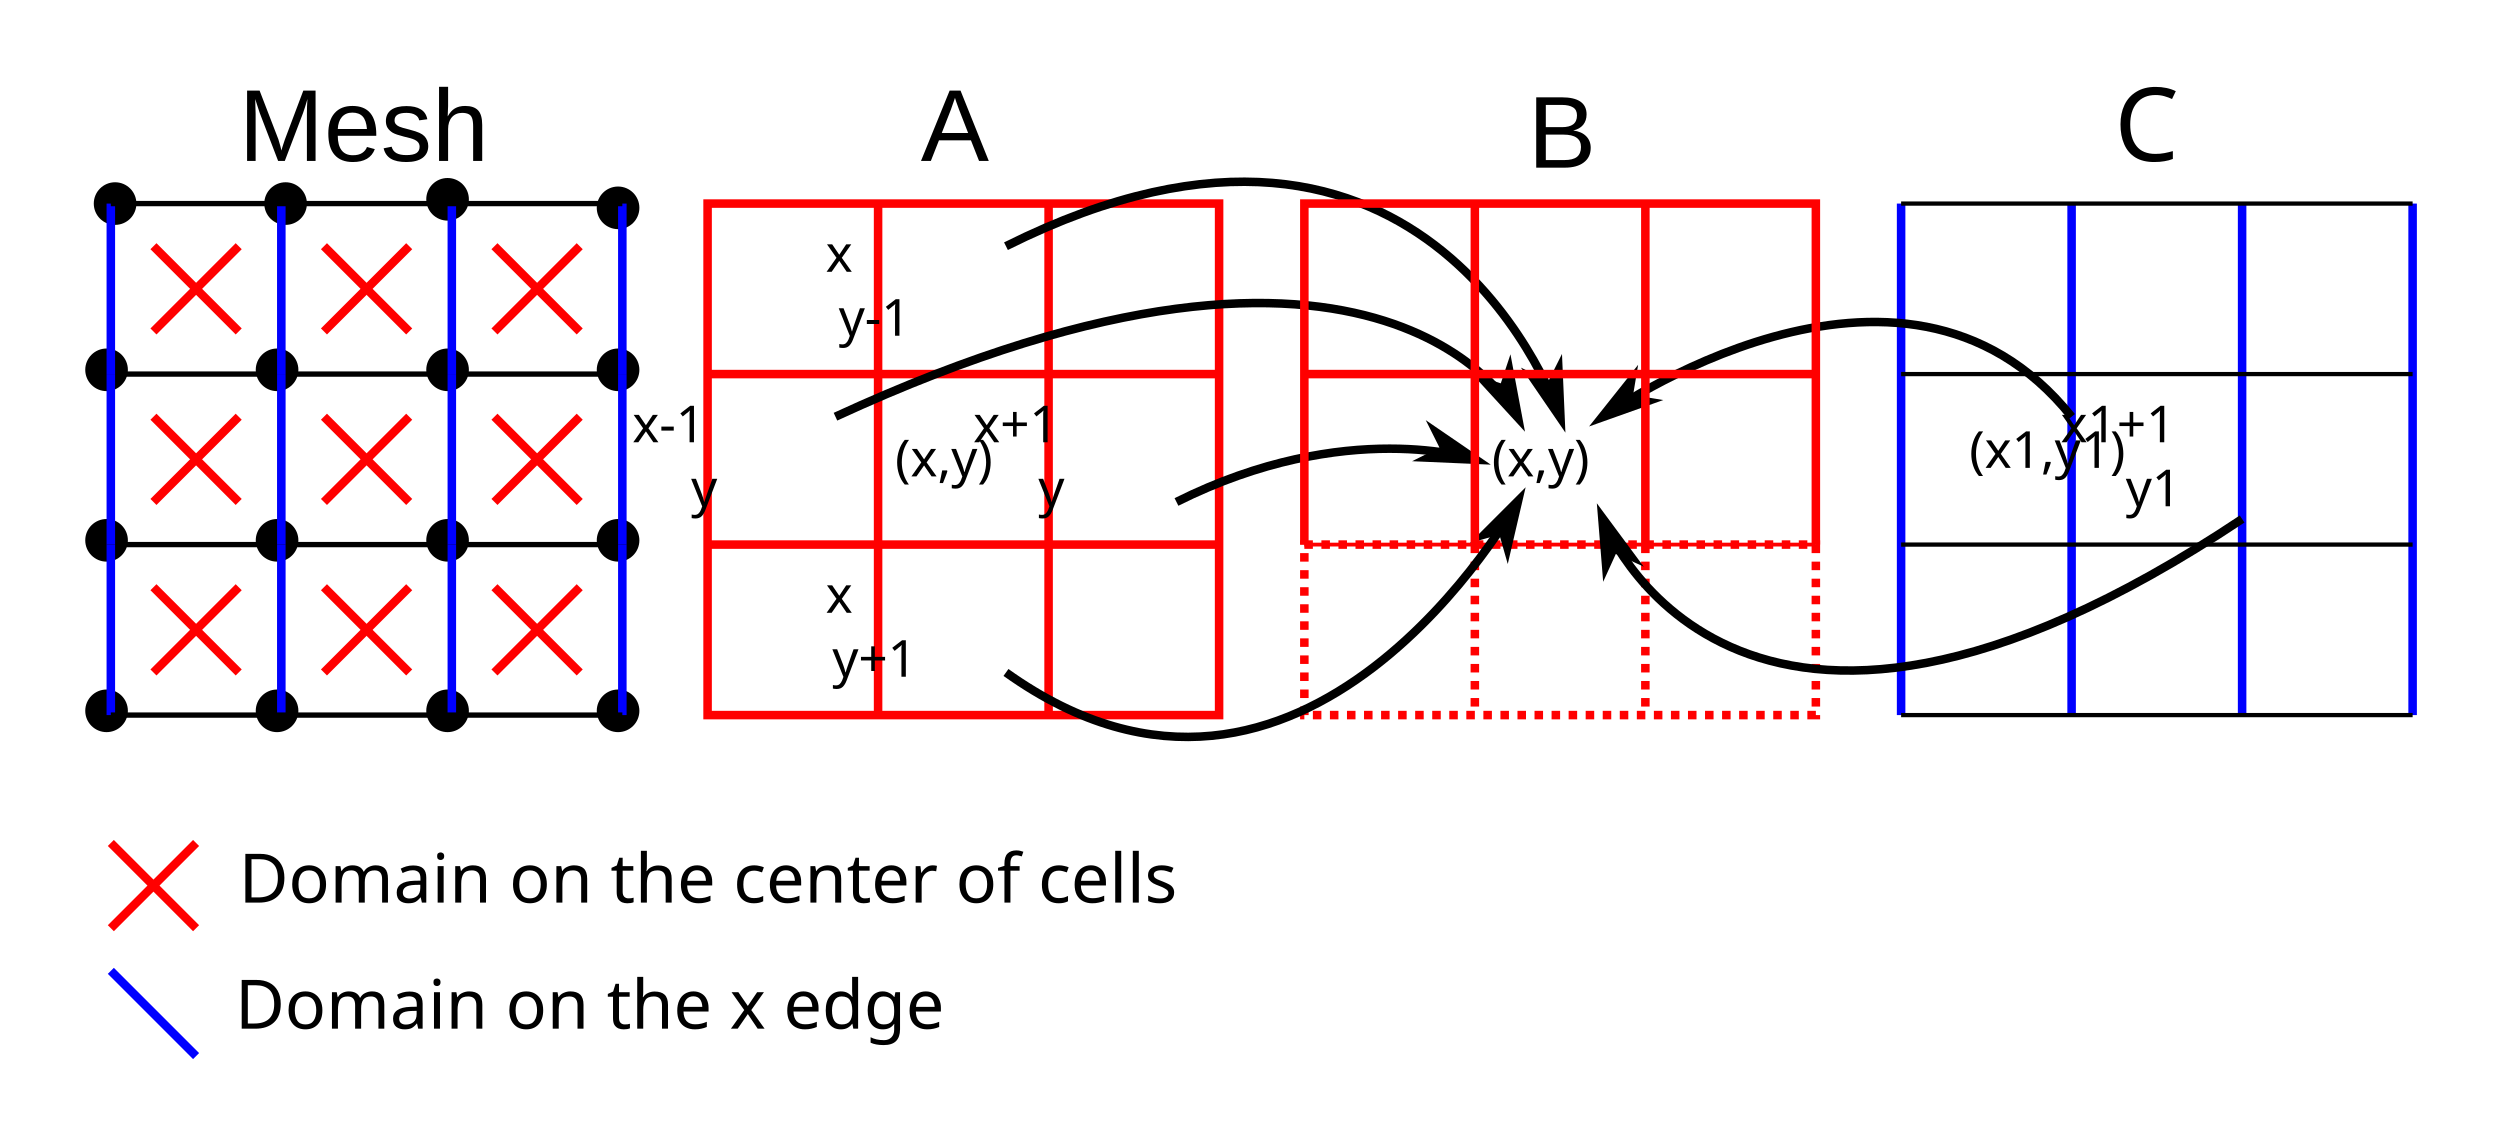
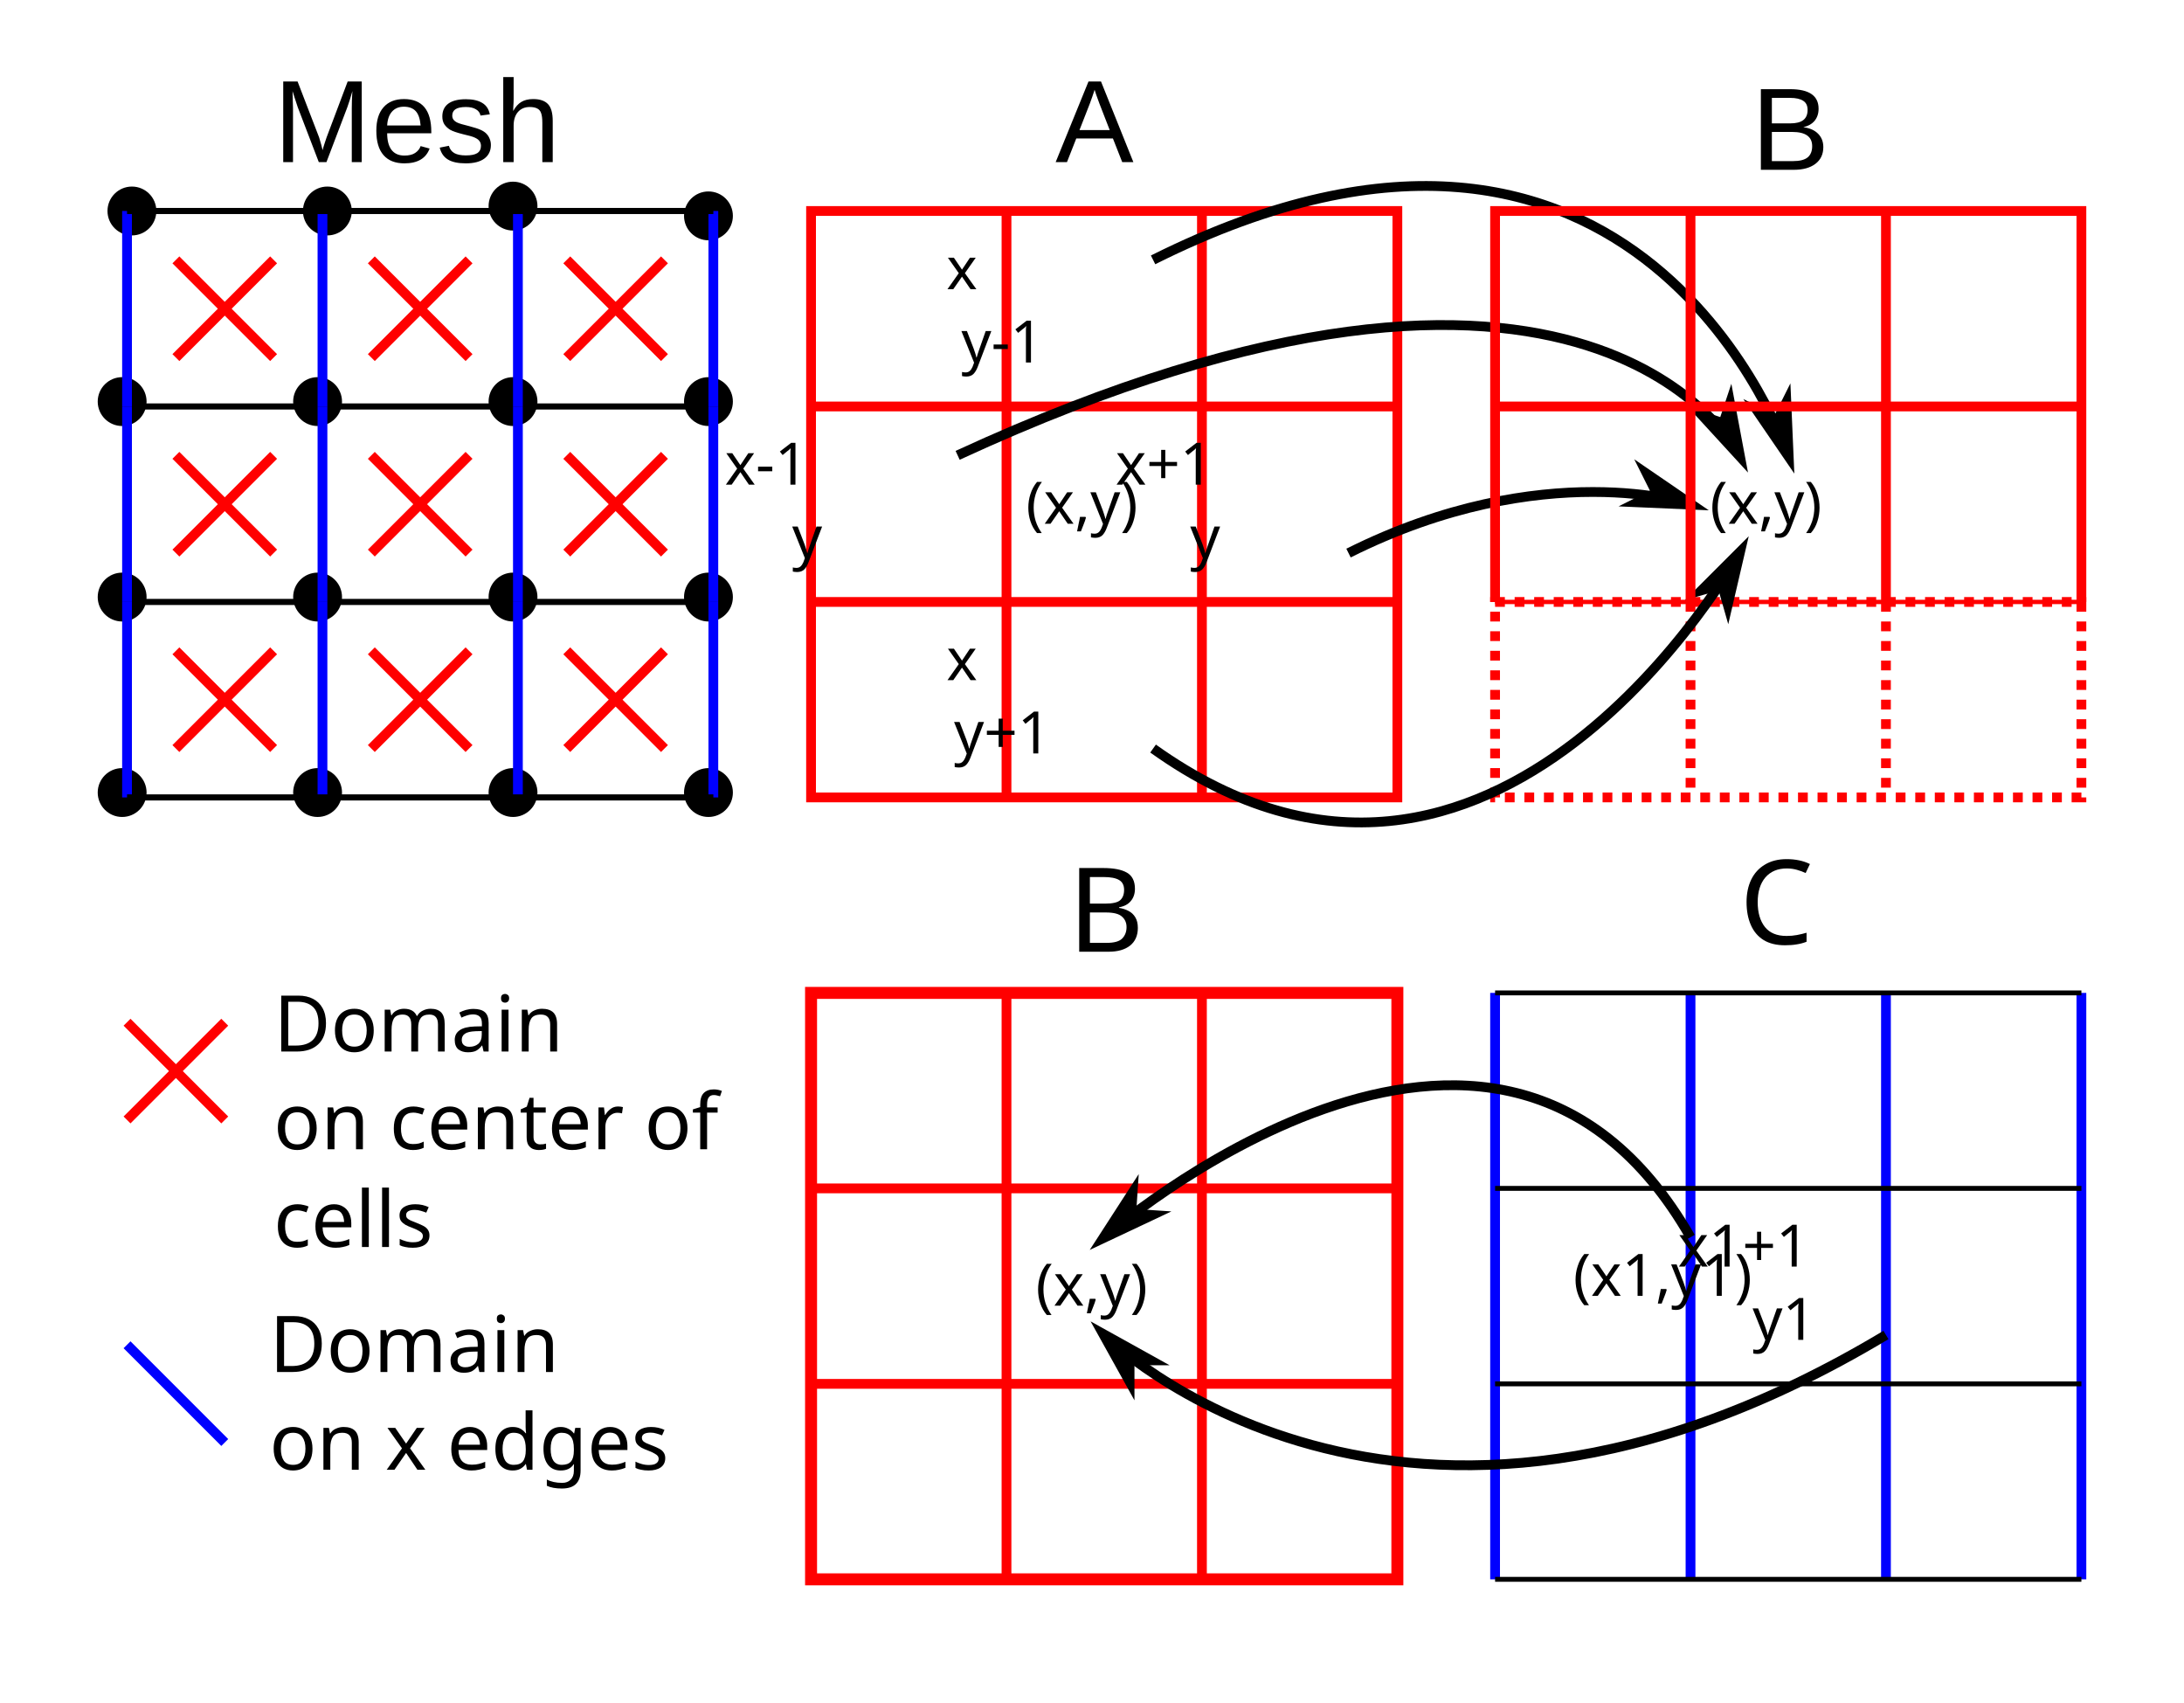
- <svg xmlns="http://www.w3.org/2000/svg" width="293.25" height="134.38" id="svg2" version="1.1">
+ <svg xmlns="http://www.w3.org/2000/svg" width="223.5" height="174.2" id="svg2" version="1.1">
  <defs id="defs4">
    <marker orient="auto" refY="0" refX="0" id="Arrow1Mend" style="overflow:visible">
      <path id="path4213" d="M 0,0 5,-5 -12.5,0 5,5 0,0 z" style="fill-rule:evenodd;stroke:#000000;stroke-width:1pt" transform="matrix(-0.4,0,0,-0.4,-4,0)" />
    </marker>
  </defs>
-   <g id="layer1" transform="translate(-17,-8.482183)">
-     <path style="fill:#000000;fill-opacity:1;stroke:none" id="path2987" d="m 80,69.862 c 0,1.381 -1.119,2.5 -2.5,2.5 -1.381,0 -2.5,-1.119 -2.5,-2.5 0,-1.381 1.119,-2.5 2.5,-2.5 1.381,0 2.5,1.119 2.5,2.5 z" transform="translate(-47,-37.5)" />
-     <path style="fill:none;stroke:#000000;stroke-width:0.625;stroke-linecap:butt;stroke-linejoin:miter;stroke-opacity:1;stroke-miterlimit:4;stroke-dasharray:none" d="m 30,52.362 60,0" id="path3863" />
-     <path style="fill:none;stroke:#000000;stroke-width:0.625;stroke-linecap:butt;stroke-linejoin:miter;stroke-opacity:1;stroke-miterlimit:4;stroke-dasharray:none" d="m 30,72.362 60,0" id="path3865" />
-     <path style="fill:none;stroke:#000000;stroke-width:0.866px;stroke-linecap:butt;stroke-linejoin:miter;stroke-opacity:1" d="M 50,32.362 50,92.362" id="path3869" />
-     <path style="fill:none;stroke:#000000;stroke-width:0.866px;stroke-linecap:butt;stroke-linejoin:miter;stroke-opacity:1" d="M 70,32.362 70,92.362" id="path3871" />
-     <path style="fill:#000000;fill-opacity:1;stroke:none" id="path3943" d="m 40,39.862 c 0,1.381 -1.119,2.5 -2.5,2.5 -1.381,0 -2.5,-1.119 -2.5,-2.5 0,-1.381 1.119,-2.5 2.5,-2.5 1.381,0 2.5,1.119 2.5,2.5 z" transform="translate(13,-7.5)" />
-     <path style="fill:#000000;fill-opacity:1;stroke:none" id="path3956" d="m 60,39.862 c 0,1.381 -1.119,2.5 -2.5,2.5 -1.381,0 -2.5,-1.119 -2.5,-2.5 0,-1.381 1.119,-2.5 2.5,-2.5 1.381,0 2.5,1.119 2.5,2.5 z" transform="translate(12,-8)" />
-     <path style="fill:#000000;fill-opacity:1;stroke:none" id="path3958" d="m 80,34.862 c 0,1.381 -1.119,2.5 -2.5,2.5 -1.381,0 -2.5,-1.119 -2.5,-2.5 0,-1.381 1.119,-2.5 2.5,-2.5 1.381,0 2.5,1.119 2.5,2.5 z" transform="translate(12,-2)" />
-     <path style="fill:#000000;fill-opacity:1;stroke:none" id="path3962" d="m 20,59.862 c 0,1.381 -1.119,2.5 -2.5,2.5 -1.381,0 -2.5,-1.119 -2.5,-2.5 0,-1.381 1.119,-2.5 2.5,-2.5 1.381,0 2.5,1.119 2.5,2.5 z" transform="translate(12,-8)" />
-     <path style="fill:#000000;fill-opacity:1;stroke:none" id="path3964" d="m 40,59.862 c 0,1.381 -1.119,2.5 -2.5,2.5 -1.381,0 -2.5,-1.119 -2.5,-2.5 0,-1.381 1.119,-2.5 2.5,-2.5 1.381,0 2.5,1.119 2.5,2.5 z" transform="translate(12,-8)" />
-     <path style="fill:#000000;fill-opacity:1;stroke:none" id="path3966" d="m 60,59.862 c 0,1.381 -1.119,2.5 -2.5,2.5 -1.381,0 -2.5,-1.119 -2.5,-2.5 0,-1.381 1.119,-2.5 2.5,-2.5 1.381,0 2.5,1.119 2.5,2.5 z" transform="translate(12,-8)" />
-     <path style="fill:#000000;fill-opacity:1;stroke:none" id="path3968" d="m 80,59.862 c 0,1.381 -1.119,2.5 -2.5,2.5 -1.381,0 -2.5,-1.119 -2.5,-2.5 0,-1.381 1.119,-2.5 2.5,-2.5 1.381,0 2.5,1.119 2.5,2.5 z" transform="translate(12,-8)" />
-     <path style="fill:#000000;fill-opacity:1;stroke:none" id="path3972" d="m 20,79.862 c 0,1.381 -1.119,2.5 -2.5,2.5 -1.381,0 -2.5,-1.119 -2.5,-2.5 0,-1.381 1.119,-2.5 2.5,-2.5 1.381,0 2.5,1.119 2.5,2.5 z" transform="translate(12,-8)" />
-     <path style="fill:#000000;fill-opacity:1;stroke:none" id="path3974" d="m 40,79.862 c 0,1.381 -1.119,2.5 -2.5,2.5 -1.381,0 -2.5,-1.119 -2.5,-2.5 0,-1.381 1.119,-2.5 2.5,-2.5 1.381,0 2.5,1.119 2.5,2.5 z" transform="translate(12,-8)" />
-     <path style="fill:#000000;fill-opacity:1;stroke:none" id="path3976" d="m 60,79.862 c 0,1.381 -1.119,2.5 -2.5,2.5 -1.381,0 -2.5,-1.119 -2.5,-2.5 0,-1.381 1.119,-2.5 2.5,-2.5 1.381,0 2.5,1.119 2.5,2.5 z" transform="translate(12,-8)" />
-     <path style="fill:#000000;fill-opacity:1;stroke:none" id="path3978" d="m 80,79.862 c 0,1.381 -1.119,2.5 -2.5,2.5 -1.381,0 -2.5,-1.119 -2.5,-2.5 0,-1.381 1.119,-2.5 2.5,-2.5 1.381,0 2.5,1.119 2.5,2.5 z" transform="translate(12,-8)" />
-     <path style="fill:#000000;fill-opacity:1;stroke:none" id="path3982" d="m 20,99.862 c 0,1.381 -1.119,2.5 -2.5,2.5 -1.381,0 -2.5,-1.119 -2.5,-2.5 0,-1.381 1.119,-2.5 2.5,-2.5 1.381,0 2.5,1.119 2.5,2.5 z" transform="translate(12,-8)" />
-     <path style="fill:#000000;fill-opacity:1;stroke:none" id="path3984" d="m 40,99.862 c 0,1.381 -1.119,2.5 -2.5,2.5 -1.381,0 -2.5,-1.119 -2.5,-2.5 0,-1.381 1.119,-2.5 2.5,-2.5 1.381,0 2.5,1.119 2.5,2.5 z" transform="translate(12,-8)" />
-     <path style="fill:#000000;fill-opacity:1;stroke:none" id="path3986" d="m 60,99.862 c 0,1.381 -1.119,2.5 -2.5,2.5 -1.381,0 -2.5,-1.119 -2.5,-2.5 0,-1.381 1.119,-2.5 2.5,-2.5 1.381,0 2.5,1.119 2.5,2.5 z" transform="translate(12,-8)" />
-     <path style="fill:#000000;fill-opacity:1;stroke:none" id="path3988" d="m 80,99.862 c 0,1.381 -1.119,2.5 -2.5,2.5 -1.381,0 -2.5,-1.119 -2.5,-2.5 0,-1.381 1.119,-2.5 2.5,-2.5 1.381,0 2.5,1.119 2.5,2.5 z" transform="translate(12,-8)" />
-     <text xml:space="preserve" style="font-size:16px;font-style:normal;font-weight:normal;line-height:125%;letter-spacing:0px;word-spacing:0px;fill:#000000;fill-opacity:1;stroke:none;font-family:Sans" x="45" y="27.362" id="text4002">
-       <tspan id="tspan4004" x="45" y="27.362" style="font-size:12px;font-style:normal;font-variant:normal;font-weight:normal;font-stretch:normal;font-family:Arial;-inkscape-font-specification:Arial">Mesh</tspan>
+   <g id="layer1" transform="translate(-27,1.225451)">
+     <path style="fill:#000000;fill-opacity:1;stroke:none" id="path2987" d="m 80,69.862 a 2.5,2.5 0 1 1 -5,0 2.5,2.5 0 1 1 5,0 z" transform="translate(-37,-49.5)" />
+     <path style="fill:none;stroke:#000000;stroke-width:0.625;stroke-linecap:butt;stroke-linejoin:miter;stroke-miterlimit:4;stroke-opacity:1;stroke-dasharray:none" d="m 40,40.362 60,0" id="path3863" />
+     <path style="fill:none;stroke:#000000;stroke-width:0.625;stroke-linecap:butt;stroke-linejoin:miter;stroke-miterlimit:4;stroke-opacity:1;stroke-dasharray:none" d="m 40,60.362 60,0" id="path3865" />
+     <path style="fill:none;stroke:#000000;stroke-width:0.866px;stroke-linecap:butt;stroke-linejoin:miter;stroke-opacity:1" d="M 60,20.362 60,80.362" id="path3869" />
+     <path style="fill:none;stroke:#000000;stroke-width:0.866px;stroke-linecap:butt;stroke-linejoin:miter;stroke-opacity:1" d="M 80,20.362 80,80.362" id="path3871" />
+     <path style="fill:#000000;fill-opacity:1;stroke:none" id="path3943" d="m 40,39.862 a 2.5,2.5 0 1 1 -5,0 2.5,2.5 0 1 1 5,0 z" transform="translate(23,-19.5)" />
+     <path style="fill:#000000;fill-opacity:1;stroke:none" id="path3956" d="m 60,39.862 a 2.5,2.5 0 1 1 -5,0 2.5,2.5 0 1 1 5,0 z" transform="translate(22,-20)" />
+     <path style="fill:#000000;fill-opacity:1;stroke:none" id="path3958" d="m 80,34.862 a 2.5,2.5 0 1 1 -5,0 2.5,2.5 0 1 1 5,0 z" transform="translate(22,-14)" />
+     <path style="fill:#000000;fill-opacity:1;stroke:none" id="path3962" d="m 20,59.862 a 2.5,2.5 0 1 1 -5,0 2.5,2.5 0 1 1 5,0 z" transform="translate(22,-20)" />
+     <path style="fill:#000000;fill-opacity:1;stroke:none" id="path3964" d="m 40,59.862 a 2.5,2.5 0 1 1 -5,0 2.5,2.5 0 1 1 5,0 z" transform="translate(22,-20)" />
+     <path style="fill:#000000;fill-opacity:1;stroke:none" id="path3966" d="m 60,59.862 a 2.5,2.5 0 1 1 -5,0 2.5,2.5 0 1 1 5,0 z" transform="translate(22,-20)" />
+     <path style="fill:#000000;fill-opacity:1;stroke:none" id="path3968" d="m 80,59.862 a 2.5,2.5 0 1 1 -5,0 2.5,2.5 0 1 1 5,0 z" transform="translate(22,-20)" />
+     <path style="fill:#000000;fill-opacity:1;stroke:none" id="path3972" d="m 20,79.862 a 2.5,2.5 0 1 1 -5,0 2.5,2.5 0 1 1 5,0 z" transform="translate(22,-20)" />
+     <path style="fill:#000000;fill-opacity:1;stroke:none" id="path3974" d="m 40,79.862 a 2.5,2.5 0 1 1 -5,0 2.5,2.5 0 1 1 5,0 z" transform="translate(22,-20)" />
+     <path style="fill:#000000;fill-opacity:1;stroke:none" id="path3976" d="m 60,79.862 a 2.5,2.5 0 1 1 -5,0 2.5,2.5 0 1 1 5,0 z" transform="translate(22,-20)" />
+     <path style="fill:#000000;fill-opacity:1;stroke:none" id="path3978" d="m 80,79.862 a 2.5,2.5 0 1 1 -5,0 2.5,2.5 0 1 1 5,0 z" transform="translate(22,-20)" />
+     <path style="fill:#000000;fill-opacity:1;stroke:none" id="path3982" d="m 20,99.862 a 2.5,2.5 0 1 1 -5,0 2.5,2.5 0 1 1 5,0 z" transform="translate(22,-20)" />
+     <path style="fill:#000000;fill-opacity:1;stroke:none" id="path3984" d="m 40,99.862 a 2.5,2.5 0 1 1 -5,0 2.5,2.5 0 1 1 5,0 z" transform="translate(22,-20)" />
+     <path style="fill:#000000;fill-opacity:1;stroke:none" id="path3986" d="m 60,99.862 a 2.5,2.5 0 1 1 -5,0 2.5,2.5 0 1 1 5,0 z" transform="translate(22,-20)" />
+     <path style="fill:#000000;fill-opacity:1;stroke:none" id="path3988" d="m 80,99.862 a 2.5,2.5 0 1 1 -5,0 2.5,2.5 0 1 1 5,0 z" transform="translate(22,-20)" />
+     <text xml:space="preserve" style="font-size:16px;font-style:normal;font-weight:normal;line-height:125%;letter-spacing:0px;word-spacing:0px;fill:#000000;fill-opacity:1;stroke:none;font-family:Sans" x="55" y="15.362" id="text4002">
+       <tspan id="tspan4004" x="55" y="15.362" style="font-size:12px;font-style:normal;font-variant:normal;font-weight:normal;font-stretch:normal;font-family:Arial;-inkscape-font-specification:Arial">Mesh</tspan>
    </text>
-     <rect style="fill:none;stroke:#ff0000;stroke-width:1;stroke-opacity:1;stroke-miterlimit:4;stroke-dasharray:none" id="rect4059" width="60" height="60" x="100" y="32.362" />
-     <path style="fill:none;stroke:#ff0000;stroke-width:1;stroke-linecap:butt;stroke-linejoin:miter;stroke-miterlimit:4;stroke-opacity:1;stroke-dasharray:none" d="m 100,52.362 60,0" id="path4061" />
-     <path style="fill:none;stroke:#ff0000;stroke-width:1;stroke-linecap:butt;stroke-linejoin:miter;stroke-miterlimit:4;stroke-opacity:1;stroke-dasharray:none" d="m 100,72.362 60,0" id="path4063" />
-     <path style="fill:none;stroke:#ff0000;stroke-width:1;stroke-linecap:butt;stroke-linejoin:miter;stroke-miterlimit:4;stroke-opacity:1;stroke-dasharray:none" d="m 120,32.362 0,60" id="path4067" />
-     <path style="fill:none;stroke:#ff0000;stroke-width:1;stroke-linecap:butt;stroke-linejoin:miter;stroke-miterlimit:4;stroke-opacity:1;stroke-dasharray:none" d="m 140,32.362 0,60" id="path4069" />
-     <text xml:space="preserve" style="font-size:16px;font-style:normal;font-weight:normal;line-height:125%;letter-spacing:0px;word-spacing:0px;fill:#000000;fill-opacity:1;stroke:none;font-family:Sans" x="125" y="27.362" id="text4096">
-       <tspan id="tspan4098" x="125" y="27.362" style="font-size:12px;font-style:normal;font-variant:normal;font-weight:normal;font-stretch:normal;font-family:Arial;-inkscape-font-specification:Arial">A</tspan>
+     <rect style="fill:none;stroke:#ff0000;stroke-width:1;stroke-miterlimit:4;stroke-opacity:1;stroke-dasharray:none" id="rect4059" width="60" height="60" x="110" y="20.362" />
+     <path style="fill:none;stroke:#ff0000;stroke-width:1;stroke-linecap:butt;stroke-linejoin:miter;stroke-miterlimit:4;stroke-opacity:1;stroke-dasharray:none" d="m 110,40.362 60,0" id="path4061" />
+     <path style="fill:none;stroke:#ff0000;stroke-width:1;stroke-linecap:butt;stroke-linejoin:miter;stroke-miterlimit:4;stroke-opacity:1;stroke-dasharray:none" d="m 110,60.362 60,0" id="path4063" />
+     <path style="fill:none;stroke:#ff0000;stroke-width:1;stroke-linecap:butt;stroke-linejoin:miter;stroke-miterlimit:4;stroke-opacity:1;stroke-dasharray:none" d="m 130,20.362 0,60" id="path4067" />
+     <path style="fill:none;stroke:#ff0000;stroke-width:1;stroke-linecap:butt;stroke-linejoin:miter;stroke-miterlimit:4;stroke-opacity:1;stroke-dasharray:none" d="m 150,20.362 0,60" id="path4069" />
+     <text xml:space="preserve" style="font-size:16px;font-style:normal;font-weight:normal;line-height:125%;letter-spacing:0px;word-spacing:0px;fill:#000000;fill-opacity:1;stroke:none;font-family:Sans" x="135" y="15.362" id="text4096">
+       <tspan id="tspan4098" x="135" y="15.362" style="font-size:12px;font-style:normal;font-variant:normal;font-weight:normal;font-stretch:normal;font-family:Arial;-inkscape-font-specification:Arial">A</tspan>
    </text>
-     <text xml:space="preserve" style="font-size:16px;font-style:normal;font-weight:normal;line-height:125%;letter-spacing:0px;word-spacing:0px;fill:#000000;fill-opacity:1;stroke:none;font-family:Sans" x="122" y="64.362" id="text4123">
-       <tspan id="tspan4125" x="122" y="64.362" style="font-size:6px">(x,y)</tspan>
+     <text xml:space="preserve" style="font-size:16px;font-style:normal;font-weight:normal;line-height:125%;letter-spacing:0px;word-spacing:0px;fill:#000000;fill-opacity:1;stroke:none;font-family:Sans" x="132" y="52.362" id="text4123">
+       <tspan id="tspan4125" x="132" y="52.362" style="font-size:6px">(x,y)</tspan>
    </text>
-     <text xml:space="preserve" style="font-size:16px;font-style:normal;font-weight:normal;line-height:125%;letter-spacing:0px;word-spacing:0px;fill:#000000;fill-opacity:1;stroke:none;font-family:Sans" x="150.73" y="60.362" id="text4150">
-       <tspan id="tspan4152" x="150.73" y="60.362" style="font-size:6px;text-align:center;text-anchor:middle">x+1</tspan>
-       <tspan x="150.73" y="67.862" style="font-size:6px;text-align:center;text-anchor:middle" id="tspan4166">y</tspan>
+     <text xml:space="preserve" style="font-size:16px;font-style:normal;font-weight:normal;line-height:125%;letter-spacing:0px;word-spacing:0px;fill:#000000;fill-opacity:1;stroke:none;font-family:Sans" x="160.73" y="48.362" id="text4150">
+       <tspan id="tspan4152" x="160.73" y="48.362" style="font-size:6px;text-align:center;text-anchor:middle">x+1</tspan>
+       <tspan x="160.73" y="55.862" style="font-size:6px;text-align:center;text-anchor:middle" id="tspan4166">y</tspan>
    </text>
-     <text xml:space="preserve" style="font-size:16px;font-style:normal;font-weight:normal;line-height:125%;letter-spacing:0px;word-spacing:0px;fill:#000000;fill-opacity:1;stroke:none;font-family:Sans" x="110" y="60.362" id="text4154">
-       <tspan id="tspan4156" x="110" y="60.362" style="font-size:6px;text-align:center;text-anchor:middle">x-1</tspan>
-       <tspan x="110" y="67.862" style="font-size:6px;text-align:center;text-anchor:middle" id="tspan4168">y</tspan>
+     <text xml:space="preserve" style="font-size:16px;font-style:normal;font-weight:normal;line-height:125%;letter-spacing:0px;word-spacing:0px;fill:#000000;fill-opacity:1;stroke:none;font-family:Sans" x="120" y="48.362" id="text4154">
+       <tspan id="tspan4156" x="120" y="48.362" style="font-size:6px;text-align:center;text-anchor:middle">x-1</tspan>
+       <tspan x="120" y="55.862" style="font-size:6px;text-align:center;text-anchor:middle" id="tspan4168">y</tspan>
    </text>
-     <text xml:space="preserve" style="font-size:16px;font-style:normal;font-weight:normal;line-height:125%;letter-spacing:0px;word-spacing:0px;fill:#000000;fill-opacity:1;stroke:none;font-family:Sans" x="130" y="80.362" id="text4158">
-       <tspan id="tspan4160" x="130" y="80.362" style="font-size:6px;text-align:center;text-anchor:middle">x</tspan>
-       <tspan x="130" y="87.862" style="font-size:6px;text-align:center;text-anchor:middle" id="tspan4170">y+1</tspan>
+     <text xml:space="preserve" style="font-size:16px;font-style:normal;font-weight:normal;line-height:125%;letter-spacing:0px;word-spacing:0px;fill:#000000;fill-opacity:1;stroke:none;font-family:Sans" x="140" y="68.362" id="text4158">
+       <tspan id="tspan4160" x="140" y="68.362" style="font-size:6px;text-align:center;text-anchor:middle">x</tspan>
+       <tspan x="140" y="75.862" style="font-size:6px;text-align:center;text-anchor:middle" id="tspan4170">y+1</tspan>
    </text>
-     <text xml:space="preserve" style="font-size:16px;font-style:normal;font-weight:normal;line-height:125%;letter-spacing:0px;word-spacing:0px;fill:#000000;fill-opacity:1;stroke:none;font-family:Sans" x="130" y="40.362" id="text4162">
-       <tspan id="tspan4164" x="130" y="40.362" style="font-size:6px;text-align:center;text-anchor:middle">x</tspan>
-       <tspan x="130" y="47.862" style="font-size:6px;text-align:center;text-anchor:middle" id="tspan4172">y-1</tspan>
+     <text xml:space="preserve" style="font-size:16px;font-style:normal;font-weight:normal;line-height:125%;letter-spacing:0px;word-spacing:0px;fill:#000000;fill-opacity:1;stroke:none;font-family:Sans" x="140" y="28.362" id="text4162">
+       <tspan id="tspan4164" x="140" y="28.362" style="font-size:6px;text-align:center;text-anchor:middle">x</tspan>
+       <tspan x="140" y="35.862" style="font-size:6px;text-align:center;text-anchor:middle" id="tspan4172">y-1</tspan>
    </text>
-     <path style="fill:none;stroke:#ff0000;stroke-width:0.445;stroke-linecap:butt;stroke-linejoin:miter;stroke-miterlimit:4;stroke-opacity:1;stroke-dasharray:none" d="m 170,72.362 60,0" id="path4188" />
-     <text xml:space="preserve" style="font-size:16px;font-style:normal;font-weight:normal;line-height:125%;letter-spacing:0px;word-spacing:0px;fill:#000000;fill-opacity:1;stroke:none;font-family:Sans" x="196.214" y="28.148" id="text4190">
-       <tspan id="tspan4192" x="196.214" y="28.148" style="font-size:12px;font-style:normal;font-variant:normal;font-weight:normal;font-stretch:normal;font-family:Arial;-inkscape-font-specification:Arial">B</tspan>
+     <path style="fill:none;stroke:#ff0000;stroke-width:0.445;stroke-linecap:butt;stroke-linejoin:miter;stroke-miterlimit:4;stroke-opacity:1;stroke-dasharray:none" d="m 180,60.362 60,0" id="path4188" />
+     <text xml:space="preserve" style="font-size:16px;font-style:normal;font-weight:normal;line-height:125%;letter-spacing:0px;word-spacing:0px;fill:#000000;fill-opacity:1;stroke:none;font-family:Sans" x="206.214" y="16.148" id="text4190">
+       <tspan id="tspan4192" x="206.214" y="16.148" style="font-size:12px;font-style:normal;font-variant:normal;font-weight:normal;font-stretch:normal;font-family:Arial;-inkscape-font-specification:Arial">B</tspan>
    </text>
-     <text xml:space="preserve" style="font-size:16px;font-style:normal;font-weight:normal;line-height:125%;letter-spacing:0px;word-spacing:0px;fill:#000000;fill-opacity:1;stroke:none;font-family:Sans" x="192" y="64.362" id="text4194">
-       <tspan id="tspan4196" x="192" y="64.362" style="font-size:6px">(x,y)</tspan>
+     <text xml:space="preserve" style="font-size:16px;font-style:normal;font-weight:normal;line-height:125%;letter-spacing:0px;word-spacing:0px;fill:#000000;fill-opacity:1;stroke:none;font-family:Sans" x="202" y="52.362" id="text4194">
+       <tspan id="tspan4196" x="202" y="52.362" style="font-size:6px">(x,y)</tspan>
    </text>
-     <path style="fill:none;stroke:#000000;stroke-width:1px;stroke-linecap:butt;stroke-linejoin:miter;stroke-opacity:1;marker-end:url(#Arrow1Mend)" d="m 155,67.362 c 20,-10 35,-5 35,-5" id="path5012" />
-     <path style="fill:none;stroke:#0000ff;stroke-width:1;stroke-linecap:butt;stroke-linejoin:miter;stroke-miterlimit:4;stroke-opacity:1;stroke-dasharray:none;stroke-dashoffset:0" d="m 260,32.362 0,60" id="path3965" />
-     <path style="fill:none;stroke:#0000ff;stroke-width:1;stroke-linecap:butt;stroke-linejoin:miter;stroke-miterlimit:4;stroke-opacity:1;stroke-dasharray:none;stroke-dashoffset:0" d="m 280,32.362 0,60" id="path3967" />
-     <text xml:space="preserve" style="font-size:12px;font-style:normal;font-weight:normal;line-height:125%;letter-spacing:0px;word-spacing:0px;fill:#000000;fill-opacity:1;stroke:none;font-family:Sans" x="265" y="27.362" id="text3998">
-       <tspan id="tspan4000" x="265" y="27.362">C</tspan>
+     <path style="fill:none;stroke:#000000;stroke-width:1px;stroke-linecap:butt;stroke-linejoin:miter;stroke-opacity:1;marker-end:url(#Arrow1Mend)" d="m 165,55.362 c 20,-10 35,-5 35,-5" id="path5012" />
+     <path style="fill:none;stroke:#0000ff;stroke-width:1;stroke-linecap:butt;stroke-linejoin:miter;stroke-miterlimit:4;stroke-opacity:1;stroke-dasharray:none;stroke-dashoffset:0" d="m 200,100.362 0,60" id="path3965" />
+     <path style="fill:none;stroke:#0000ff;stroke-width:1;stroke-linecap:butt;stroke-linejoin:miter;stroke-miterlimit:4;stroke-opacity:1;stroke-dasharray:none;stroke-dashoffset:0" d="m 220,100.362 0,60" id="path3967" />
+     <text xml:space="preserve" style="font-size:12px;font-style:normal;font-weight:normal;line-height:125%;letter-spacing:0px;word-spacing:0px;fill:#000000;fill-opacity:1;stroke:none;font-family:Sans" x="205" y="95.362" id="text3998">
+       <tspan id="tspan4000" x="205" y="95.362">C</tspan>
    </text>
-     <text xml:space="preserve" style="font-size:6px;font-style:normal;font-weight:normal;line-height:125%;letter-spacing:0px;word-spacing:0px;fill:#000000;fill-opacity:1;stroke:none;font-family:Sans" x="248" y="63.362" id="text4003">
-       <tspan id="tspan4005" x="248" y="63.362">(x1,y1)</tspan>
+     <text xml:space="preserve" style="font-size:6px;font-style:normal;font-weight:normal;line-height:125%;letter-spacing:0px;word-spacing:0px;fill:#000000;fill-opacity:1;stroke:none;font-family:Sans" x="188" y="131.362" id="text4003">
+       <tspan id="tspan4005" x="188" y="131.362">(x1,y1)</tspan>
    </text>
-     <text xml:space="preserve" style="font-size:16px;font-style:normal;font-weight:normal;line-height:125%;letter-spacing:0px;word-spacing:0px;fill:#000000;fill-opacity:1;stroke:none;font-family:Sans" x="280" y="60.362" id="text4070">
-       <tspan id="tspan4072" x="280" y="60.362" style="font-size:6px;text-align:center;text-anchor:middle">x1+1</tspan>
-       <tspan x="280" y="67.862" id="tspan4074" style="font-size:6px;text-align:center;text-anchor:middle">y1</tspan>
+     <text xml:space="preserve" style="font-size:16px;font-style:normal;font-weight:normal;line-height:125%;letter-spacing:0px;word-spacing:0px;fill:#000000;fill-opacity:1;stroke:none;font-family:Sans" x="220" y="128.362" id="text4070">
+       <tspan id="tspan4072" x="220" y="128.362" style="font-size:6px;text-align:center;text-anchor:middle">x1+1</tspan>
+       <tspan x="220" y="135.862" id="tspan4074" style="font-size:6px;text-align:center;text-anchor:middle">y1</tspan>
    </text>
-     <path style="fill:none;stroke:#ff0000;stroke-width:1px;stroke-linecap:butt;stroke-linejoin:miter;stroke-opacity:1" d="m 35,37.362 10,10" id="path4446" />
-     <path style="fill:none;stroke:#ff0000;stroke-width:1px;stroke-linecap:butt;stroke-linejoin:miter;stroke-opacity:1" d="m 35,47.362 10,-10" id="path4448" />
-     <path style="fill:none;stroke:#ff0000;stroke-width:1px;stroke-linecap:butt;stroke-linejoin:miter;stroke-opacity:1" d="m 30,107.362 10,10" id="path4466" />
-     <path style="fill:none;stroke:#ff0000;stroke-width:1px;stroke-linecap:butt;stroke-linejoin:miter;stroke-opacity:1" d="m 30,117.362 10,-10" id="path4468" />
-     <path style="fill:none;stroke:#0000ff;stroke-width:1px;stroke-linecap:butt;stroke-linejoin:miter;stroke-opacity:1" d="m 30,122.362 10,10" id="path4470" />
-     <text xml:space="preserve" style="font-size:16px;font-style:normal;font-weight:normal;line-height:125%;letter-spacing:0px;word-spacing:0px;fill:#000000;fill-opacity:1;stroke:none;font-family:Sans" x="45" y="114.362" id="text4474">
-       <tspan id="tspan4476" x="45" y="114.362" style="font-size:8px">Domain on the center of cells</tspan>
+     <path style="fill:none;stroke:#ff0000;stroke-width:1px;stroke-linecap:butt;stroke-linejoin:miter;stroke-opacity:1" d="m 45,25.362 10,10" id="path4446" />
+     <path style="fill:none;stroke:#ff0000;stroke-width:1px;stroke-linecap:butt;stroke-linejoin:miter;stroke-opacity:1" d="m 45,35.362 10,-10" id="path4448" />
+     <path style="fill:none;stroke:#ff0000;stroke-width:1px;stroke-linecap:butt;stroke-linejoin:miter;stroke-opacity:1" d="m 40,103.362 10,10" id="path4466" />
+     <path style="fill:none;stroke:#ff0000;stroke-width:1px;stroke-linecap:butt;stroke-linejoin:miter;stroke-opacity:1" d="m 40,113.362 10,-10" id="path4468" />
+     <path style="fill:none;stroke:#0000ff;stroke-width:1px;stroke-linecap:butt;stroke-linejoin:miter;stroke-opacity:1" d="m 40,136.362 10,10" id="path4470" />
+     <text xml:space="preserve" style="font-size:16px;font-style:normal;font-weight:normal;line-height:125%;letter-spacing:0px;word-spacing:0px;fill:#000000;fill-opacity:1;stroke:none;font-family:Sans" x="55" y="106.362" id="text4474">
+       <tspan x="55" y="106.362" style="font-size:8px" id="tspan4309">Domain </tspan>
+       <tspan x="55" y="116.362" style="font-size:8px" id="tspan4313">on center of </tspan>
+       <tspan x="55" y="126.362" style="font-size:8px" id="tspan4317">cells</tspan>
    </text>
-     <text xml:space="preserve" style="font-size:16px;font-style:normal;font-weight:normal;line-height:125%;letter-spacing:0px;word-spacing:0px;fill:#000000;fill-opacity:1;stroke:none;font-family:Sans" x="44.571" y="129.148" id="text4478">
-       <tspan id="tspan4480" x="44.571" y="129.148" style="font-size:8px">Domain on the x edge</tspan>
+     <text xml:space="preserve" style="font-size:16px;font-style:normal;font-weight:normal;line-height:125%;letter-spacing:0px;word-spacing:0px;fill:#000000;fill-opacity:1;stroke:none;font-family:Sans" x="54.571" y="139.148" id="text4478">
+       <tspan id="tspan4480" x="54.571" y="139.148" style="font-size:8px">Domain </tspan>
+       <tspan x="54.571" y="149.148" style="font-size:8px" id="tspan4315">on x edges</tspan>
    </text>
-     <path style="fill:none;stroke:#0000ff;stroke-width:1px;stroke-linecap:butt;stroke-linejoin:miter;stroke-opacity:1" d="m 30,32.362 0,20" id="path4482" />
-     <path style="fill:none;stroke:#0000ff;stroke-width:1px;stroke-linecap:butt;stroke-linejoin:miter;stroke-opacity:1" d="m 50,32.362 0,20" id="path4484" />
-     <path style="fill:none;stroke:#0000ff;stroke-width:1px;stroke-linecap:butt;stroke-linejoin:miter;stroke-opacity:1" d="m 70,32.362 0,20" id="path4486" />
-     <path style="fill:none;stroke:#0000ff;stroke-width:1px;stroke-linecap:butt;stroke-linejoin:miter;stroke-opacity:1" d="m 90,32.362 0,20" id="path4488" />
-     <path style="fill:none;stroke:#0000ff;stroke-width:1px;stroke-linecap:butt;stroke-linejoin:miter;stroke-opacity:1" d="m 30,52.362 0,20" id="path4490" />
-     <path style="fill:none;stroke:#0000ff;stroke-width:1px;stroke-linecap:butt;stroke-linejoin:miter;stroke-opacity:1" d="m 50,52.362 0,20" id="path4492" />
-     <path style="fill:none;stroke:#0000ff;stroke-width:1px;stroke-linecap:butt;stroke-linejoin:miter;stroke-opacity:1" d="m 70,52.362 0,20" id="path4494" />
-     <path style="fill:none;stroke:#0000ff;stroke-width:1px;stroke-linecap:butt;stroke-linejoin:miter;stroke-opacity:1" d="m 90,52.362 0,20" id="path4496" />
-     <path style="fill:none;stroke:#0000ff;stroke-width:1px;stroke-linecap:butt;stroke-linejoin:miter;stroke-opacity:1" d="M 30,72.362 30,92.362" id="path4498" />
-     <path style="fill:none;stroke:#0000ff;stroke-width:1px;stroke-linecap:butt;stroke-linejoin:miter;stroke-opacity:1" d="M 50,72.362 50,92.362" id="path4500" />
-     <path style="fill:none;stroke:#0000ff;stroke-width:1px;stroke-linecap:butt;stroke-linejoin:miter;stroke-opacity:1" d="M 70,72.362 70,92.362" id="path4502" />
-     <path style="fill:none;stroke:#0000ff;stroke-width:1px;stroke-linecap:butt;stroke-linejoin:miter;stroke-opacity:1" d="M 90,72.362 90,92.362" id="path4504" />
-     <path style="fill:none;stroke:#ff0000;stroke-width:1px;stroke-linecap:butt;stroke-linejoin:miter;stroke-opacity:1" d="m 55,37.362 10,10" id="path4506" />
-     <path style="fill:none;stroke:#ff0000;stroke-width:1px;stroke-linecap:butt;stroke-linejoin:miter;stroke-opacity:1" d="m 55,47.362 10,-10" id="path4508" />
-     <path style="fill:none;stroke:#ff0000;stroke-width:1px;stroke-linecap:butt;stroke-linejoin:miter;stroke-opacity:1" d="m 75,37.362 10,10" id="path4510" />
-     <path style="fill:none;stroke:#ff0000;stroke-width:1px;stroke-linecap:butt;stroke-linejoin:miter;stroke-opacity:1" d="m 75,47.362 10,-10" id="path4512" />
-     <path style="fill:none;stroke:#ff0000;stroke-width:1px;stroke-linecap:butt;stroke-linejoin:miter;stroke-opacity:1" d="m 35,57.362 10,10" id="path4514" />
-     <path style="fill:none;stroke:#ff0000;stroke-width:1px;stroke-linecap:butt;stroke-linejoin:miter;stroke-opacity:1" d="m 35,67.362 10,-10" id="path4516" />
-     <path style="fill:none;stroke:#ff0000;stroke-width:1px;stroke-linecap:butt;stroke-linejoin:miter;stroke-opacity:1" d="m 55,57.362 10,10" id="path4518" />
-     <path style="fill:none;stroke:#ff0000;stroke-width:1px;stroke-linecap:butt;stroke-linejoin:miter;stroke-opacity:1" d="m 55,67.362 10,-10" id="path4520" />
-     <path style="fill:none;stroke:#ff0000;stroke-width:1px;stroke-linecap:butt;stroke-linejoin:miter;stroke-opacity:1" d="m 75,57.362 10,10" id="path4522" />
-     <path style="fill:none;stroke:#ff0000;stroke-width:1px;stroke-linecap:butt;stroke-linejoin:miter;stroke-opacity:1" d="m 75,67.362 10,-10" id="path4524" />
-     <path style="fill:none;stroke:#ff0000;stroke-width:1px;stroke-linecap:butt;stroke-linejoin:miter;stroke-opacity:1" d="m 35,77.362 10,10" id="path4526" />
-     <path style="fill:none;stroke:#ff0000;stroke-width:1px;stroke-linecap:butt;stroke-linejoin:miter;stroke-opacity:1" d="m 35,87.362 10,-10" id="path4528" />
-     <path style="fill:none;stroke:#ff0000;stroke-width:1px;stroke-linecap:butt;stroke-linejoin:miter;stroke-opacity:1" d="m 55,77.362 10,10" id="path4530" />
-     <path style="fill:none;stroke:#ff0000;stroke-width:1px;stroke-linecap:butt;stroke-linejoin:miter;stroke-opacity:1" d="m 55,87.362 10,-10" id="path4532" />
-     <path style="fill:none;stroke:#ff0000;stroke-width:1px;stroke-linecap:butt;stroke-linejoin:miter;stroke-opacity:1" d="m 75,77.362 10,10" id="path4534" />
-     <path style="fill:none;stroke:#ff0000;stroke-width:1px;stroke-linecap:butt;stroke-linejoin:miter;stroke-opacity:1" d="m 75,87.362 10,-10" id="path4536" />
-     <path style="fill:none;stroke:#0000ff;stroke-width:1;stroke-linecap:butt;stroke-linejoin:miter;stroke-miterlimit:4;stroke-opacity:1;stroke-dasharray:none;stroke-dashoffset:0" d="m 240,32.362 0,60" id="path4538" />
-     <path style="fill:none;stroke:#0000ff;stroke-width:1;stroke-linecap:butt;stroke-linejoin:miter;stroke-miterlimit:4;stroke-opacity:1;stroke-dasharray:none;stroke-dashoffset:0" d="m 300,32.362 0,60" id="path4540" />
-     <rect style="fill:none;stroke:#ff0000;stroke-width:1;stroke-miterlimit:4;stroke-opacity:1;stroke-dasharray:1,1;stroke-dashoffset:0" id="rect4544" width="60" height="20" x="170" y="72.362" />
-     <path style="fill:none;stroke:#ff0000;stroke-width:1;stroke-linecap:butt;stroke-linejoin:miter;stroke-miterlimit:4;stroke-opacity:1;stroke-dasharray:1,1;stroke-dashoffset:0" d="m 190,72.362 0,20" id="path4546" />
-     <path style="fill:none;stroke:#ff0000;stroke-width:1;stroke-linecap:butt;stroke-linejoin:miter;stroke-miterlimit:4;stroke-opacity:1;stroke-dasharray:1, 1;stroke-dashoffset:0" d="m 210,72.362 0,20" id="path4548" />
-     <path style="fill:none;stroke:#000000;stroke-width:0.5;stroke-linecap:butt;stroke-linejoin:miter;stroke-miterlimit:4;stroke-opacity:1;stroke-dasharray:none" d="m 240,32.362 60,0" id="path4550" />
-     <path style="fill:none;stroke:#000000;stroke-width:0.5;stroke-linecap:butt;stroke-linejoin:miter;stroke-miterlimit:4;stroke-opacity:1;stroke-dasharray:none" d="m 240,52.362 60,0" id="path4552" />
-     <path style="fill:none;stroke:#000000;stroke-width:0.5;stroke-linecap:butt;stroke-linejoin:miter;stroke-miterlimit:4;stroke-opacity:1;stroke-dasharray:none" d="m 240,72.362 60,0" id="path4554" />
-     <path style="fill:none;stroke:#000000;stroke-width:0.5;stroke-linecap:butt;stroke-linejoin:miter;stroke-miterlimit:4;stroke-opacity:1;stroke-dasharray:none" d="m 240,92.362 60,0" id="path4556" />
-     <path style="fill:none;stroke:#000000;stroke-width:1px;stroke-linecap:butt;stroke-linejoin:miter;stroke-opacity:1;marker-start:none;marker-mid:none;marker-end:url(#Arrow1Mend)" d="m 260,57.362 c -20,-25 -55,0 -55,0" id="path4558" />
-     <path style="fill:none;stroke:#000000;stroke-width:1px;stroke-linecap:butt;stroke-linejoin:miter;stroke-opacity:1;marker-end:url(#Arrow1Mend)" d="m 280,69.362 c -60,40 -75,0 -75,0" id="path5106" />
-     <path style="fill:none;stroke:#000000;stroke-width:1px;stroke-linecap:butt;stroke-linejoin:miter;stroke-opacity:1;marker-end:url(#Arrow1Mend)" d="m 135,87.362 c 35,25 60,-20 60,-20" id="path5474" />
-     <path style="fill:none;stroke:#000000;stroke-width:1px;stroke-linecap:butt;stroke-linejoin:miter;stroke-opacity:1;marker-end:url(#Arrow1Mend)" d="m 115,57.362 c 65,-30 80,0 80,0" id="path5658" />
-     <path style="fill:none;stroke:#000000;stroke-width:1px;stroke-linecap:butt;stroke-linejoin:miter;stroke-opacity:1;marker-end:url(#Arrow1Mend)" d="m 135,37.362 c 50,-25 65,20 65,20" id="path6026" />
-     <path style="fill:none;stroke:#000000;stroke-width:0.625;stroke-linecap:butt;stroke-linejoin:miter;stroke-opacity:1;stroke-miterlimit:4;stroke-dasharray:none" d="m 13,23.88 60,0" id="path3107" transform="translate(17,8.482183)" />
-     <path style="fill:none;stroke:#000000;stroke-width:0.625;stroke-linecap:butt;stroke-linejoin:miter;stroke-opacity:1;stroke-miterlimit:4;stroke-dasharray:none" d="m 13,83.88 60,0" id="path3109" transform="translate(17,8.482183)" />
-     <path style="fill:none;stroke:#ff0000;stroke-width:1px;stroke-linecap:butt;stroke-linejoin:miter;stroke-opacity:1" d="m 153,63.88 0,-40 60,0 0,40" id="path3885" transform="translate(17,8.482183)" />
-     <path style="fill:none;stroke:#ff0000;stroke-width:1px;stroke-linecap:butt;stroke-linejoin:miter;stroke-opacity:1" d="m 173,23.88 0,40" id="path3887" transform="translate(17,8.482183)" />
-     <path style="fill:none;stroke:#ff0000;stroke-width:1px;stroke-linecap:butt;stroke-linejoin:miter;stroke-opacity:1" d="m 193,23.88 0,40" id="path3889" transform="translate(17,8.482183)" />
-     <path style="fill:none;stroke:#ff0000;stroke-width:1px;stroke-linecap:butt;stroke-linejoin:miter;stroke-opacity:1" d="m 153,43.88 60,0" id="path3891" transform="translate(17,8.482183)" />
+     <path style="fill:none;stroke:#0000ff;stroke-width:1px;stroke-linecap:butt;stroke-linejoin:miter;stroke-opacity:1" d="m 40,20.362 0,20" id="path4482" />
+     <path style="fill:none;stroke:#0000ff;stroke-width:1px;stroke-linecap:butt;stroke-linejoin:miter;stroke-opacity:1" d="m 60,20.362 0,20" id="path4484" />
+     <path style="fill:none;stroke:#0000ff;stroke-width:1px;stroke-linecap:butt;stroke-linejoin:miter;stroke-opacity:1" d="m 80,20.362 0,20" id="path4486" />
+     <path style="fill:none;stroke:#0000ff;stroke-width:1px;stroke-linecap:butt;stroke-linejoin:miter;stroke-opacity:1" d="m 100,20.362 0,20" id="path4488" />
+     <path style="fill:none;stroke:#0000ff;stroke-width:1px;stroke-linecap:butt;stroke-linejoin:miter;stroke-opacity:1" d="m 40,40.362 0,20" id="path4490" />
+     <path style="fill:none;stroke:#0000ff;stroke-width:1px;stroke-linecap:butt;stroke-linejoin:miter;stroke-opacity:1" d="m 60,40.362 0,20" id="path4492" />
+     <path style="fill:none;stroke:#0000ff;stroke-width:1px;stroke-linecap:butt;stroke-linejoin:miter;stroke-opacity:1" d="m 80,40.362 0,20" id="path4494" />
+     <path style="fill:none;stroke:#0000ff;stroke-width:1px;stroke-linecap:butt;stroke-linejoin:miter;stroke-opacity:1" d="m 100,40.362 0,20" id="path4496" />
+     <path style="fill:none;stroke:#0000ff;stroke-width:1px;stroke-linecap:butt;stroke-linejoin:miter;stroke-opacity:1" d="M 40,60.362 40,80.362" id="path4498" />
+     <path style="fill:none;stroke:#0000ff;stroke-width:1px;stroke-linecap:butt;stroke-linejoin:miter;stroke-opacity:1" d="M 60,60.362 60,80.362" id="path4500" />
+     <path style="fill:none;stroke:#0000ff;stroke-width:1px;stroke-linecap:butt;stroke-linejoin:miter;stroke-opacity:1" d="M 80,60.362 80,80.362" id="path4502" />
+     <path style="fill:none;stroke:#0000ff;stroke-width:1px;stroke-linecap:butt;stroke-linejoin:miter;stroke-opacity:1" d="m 100,60.362 0,20" id="path4504" />
+     <path style="fill:none;stroke:#ff0000;stroke-width:1px;stroke-linecap:butt;stroke-linejoin:miter;stroke-opacity:1" d="m 65,25.362 10,10" id="path4506" />
+     <path style="fill:none;stroke:#ff0000;stroke-width:1px;stroke-linecap:butt;stroke-linejoin:miter;stroke-opacity:1" d="m 65,35.362 10,-10" id="path4508" />
+     <path style="fill:none;stroke:#ff0000;stroke-width:1px;stroke-linecap:butt;stroke-linejoin:miter;stroke-opacity:1" d="m 85,25.362 10,10" id="path4510" />
+     <path style="fill:none;stroke:#ff0000;stroke-width:1px;stroke-linecap:butt;stroke-linejoin:miter;stroke-opacity:1" d="m 85,35.362 10,-10" id="path4512" />
+     <path style="fill:none;stroke:#ff0000;stroke-width:1px;stroke-linecap:butt;stroke-linejoin:miter;stroke-opacity:1" d="m 45,45.362 10,10" id="path4514" />
+     <path style="fill:none;stroke:#ff0000;stroke-width:1px;stroke-linecap:butt;stroke-linejoin:miter;stroke-opacity:1" d="m 45,55.362 10,-10" id="path4516" />
+     <path style="fill:none;stroke:#ff0000;stroke-width:1px;stroke-linecap:butt;stroke-linejoin:miter;stroke-opacity:1" d="m 65,45.362 10,10" id="path4518" />
+     <path style="fill:none;stroke:#ff0000;stroke-width:1px;stroke-linecap:butt;stroke-linejoin:miter;stroke-opacity:1" d="m 65,55.362 10,-10" id="path4520" />
+     <path style="fill:none;stroke:#ff0000;stroke-width:1px;stroke-linecap:butt;stroke-linejoin:miter;stroke-opacity:1" d="m 85,45.362 10,10" id="path4522" />
+     <path style="fill:none;stroke:#ff0000;stroke-width:1px;stroke-linecap:butt;stroke-linejoin:miter;stroke-opacity:1" d="m 85,55.362 10,-10" id="path4524" />
+     <path style="fill:none;stroke:#ff0000;stroke-width:1px;stroke-linecap:butt;stroke-linejoin:miter;stroke-opacity:1" d="m 45,65.362 10,10" id="path4526" />
+     <path style="fill:none;stroke:#ff0000;stroke-width:1px;stroke-linecap:butt;stroke-linejoin:miter;stroke-opacity:1" d="m 45,75.362 10,-10" id="path4528" />
+     <path style="fill:none;stroke:#ff0000;stroke-width:1px;stroke-linecap:butt;stroke-linejoin:miter;stroke-opacity:1" d="m 65,65.362 10,10" id="path4530" />
+     <path style="fill:none;stroke:#ff0000;stroke-width:1px;stroke-linecap:butt;stroke-linejoin:miter;stroke-opacity:1" d="m 65,75.362 10,-10" id="path4532" />
+     <path style="fill:none;stroke:#ff0000;stroke-width:1px;stroke-linecap:butt;stroke-linejoin:miter;stroke-opacity:1" d="m 85,65.362 10,10" id="path4534" />
+     <path style="fill:none;stroke:#ff0000;stroke-width:1px;stroke-linecap:butt;stroke-linejoin:miter;stroke-opacity:1" d="m 85,75.362 10,-10" id="path4536" />
+     <path style="fill:none;stroke:#0000ff;stroke-width:1;stroke-linecap:butt;stroke-linejoin:miter;stroke-miterlimit:4;stroke-opacity:1;stroke-dasharray:none;stroke-dashoffset:0" d="m 180,100.362 0,60" id="path4538" />
+     <path style="fill:none;stroke:#0000ff;stroke-width:1;stroke-linecap:butt;stroke-linejoin:miter;stroke-miterlimit:4;stroke-opacity:1;stroke-dasharray:none;stroke-dashoffset:0" d="m 240,100.362 0,60" id="path4540" />
+     <rect style="fill:none;stroke:#ff0000;stroke-width:1;stroke-miterlimit:4;stroke-opacity:1;stroke-dasharray:1, 1;stroke-dashoffset:0" id="rect4544" width="60" height="20" x="180" y="60.362" />
+     <path style="fill:none;stroke:#ff0000;stroke-width:1;stroke-linecap:butt;stroke-linejoin:miter;stroke-miterlimit:4;stroke-opacity:1;stroke-dasharray:1, 1;stroke-dashoffset:0" d="m 200,60.362 0,20" id="path4546" />
+     <path style="fill:none;stroke:#ff0000;stroke-width:1;stroke-linecap:butt;stroke-linejoin:miter;stroke-miterlimit:4;stroke-opacity:1;stroke-dasharray:1, 1;stroke-dashoffset:0" d="m 220,60.362 0,20" id="path4548" />
+     <path style="fill:none;stroke:#000000;stroke-width:0.5;stroke-linecap:butt;stroke-linejoin:miter;stroke-miterlimit:4;stroke-opacity:1;stroke-dasharray:none" d="m 180,100.362 60,0" id="path4550" />
+     <path style="fill:none;stroke:#000000;stroke-width:0.5;stroke-linecap:butt;stroke-linejoin:miter;stroke-miterlimit:4;stroke-opacity:1;stroke-dasharray:none" d="m 180,120.362 60,0" id="path4552" />
+     <path style="fill:none;stroke:#000000;stroke-width:0.5;stroke-linecap:butt;stroke-linejoin:miter;stroke-miterlimit:4;stroke-opacity:1;stroke-dasharray:none" d="m 180,140.362 60,0" id="path4554" />
+     <path style="fill:none;stroke:#000000;stroke-width:0.5;stroke-linecap:butt;stroke-linejoin:miter;stroke-miterlimit:4;stroke-opacity:1;stroke-dasharray:none" d="m 180,160.362 60,0" id="path4556" />
+     <path style="fill:none;stroke:#000000;stroke-width:1px;stroke-linecap:butt;stroke-linejoin:miter;stroke-opacity:1;marker-end:url(#Arrow1Mend)" d="m 145,75.362 c 35,25 60,-20 60,-20" id="path5474" />
+     <path style="fill:none;stroke:#000000;stroke-width:1px;stroke-linecap:butt;stroke-linejoin:miter;stroke-opacity:1;marker-end:url(#Arrow1Mend)" d="m 125,45.362 c 65,-30 80,0 80,0" id="path5658" />
+     <path style="fill:none;stroke:#000000;stroke-width:1px;stroke-linecap:butt;stroke-linejoin:miter;stroke-opacity:1;marker-end:url(#Arrow1Mend)" d="m 145,25.362 c 50,-25 65,20 65,20" id="path6026" />
+     <path style="fill:none;stroke:#000000;stroke-width:0.625;stroke-linecap:butt;stroke-linejoin:miter;stroke-miterlimit:4;stroke-opacity:1;stroke-dasharray:none" d="m 40,20.362 60,0" id="path3107" />
+     <path style="fill:none;stroke:#000000;stroke-width:0.625;stroke-linecap:butt;stroke-linejoin:miter;stroke-miterlimit:4;stroke-opacity:1;stroke-dasharray:none" d="m 40,80.362 60,0" id="path3109" />
+     <path style="fill:none;stroke:#ff0000;stroke-width:1px;stroke-linecap:butt;stroke-linejoin:miter;stroke-opacity:1" d="m 180,60.362 0,-40 60,0 0,40" id="path3885" />
+     <path style="fill:none;stroke:#ff0000;stroke-width:1px;stroke-linecap:butt;stroke-linejoin:miter;stroke-opacity:1" d="m 200,20.362 0,40" id="path3887" />
+     <path style="fill:none;stroke:#ff0000;stroke-width:1px;stroke-linecap:butt;stroke-linejoin:miter;stroke-opacity:1" d="m 220,20.362 0,40" id="path3889" />
+     <path style="fill:none;stroke:#ff0000;stroke-width:1px;stroke-linecap:butt;stroke-linejoin:miter;stroke-opacity:1" d="m 180,40.362 60,0" id="path3891" />
+     <rect style="fill:none;stroke:#ff0000;stroke-width:1.225;stroke-miterlimit:4;stroke-opacity:1;stroke-dasharray:none;stroke-dashoffset:0" id="rect3141" width="60" height="60" x="110" y="100.362" />
+     <path style="fill:none;stroke:#ff0000;stroke-width:1px;stroke-linecap:butt;stroke-linejoin:miter;stroke-opacity:1" d="m 130,100.362 0,60" id="path3147" />
+     <path style="fill:none;stroke:#ff0000;stroke-width:1px;stroke-linecap:butt;stroke-linejoin:miter;stroke-opacity:1" d="m 150,100.362 0,60" id="path3149" />
+     <path style="fill:none;stroke:#ff0000;stroke-width:1px;stroke-linecap:butt;stroke-linejoin:miter;stroke-opacity:1" d="m 110,120.362 60,0" id="path3151" />
+     <path style="fill:none;stroke:#ff0000;stroke-width:1px;stroke-linecap:butt;stroke-linejoin:miter;stroke-opacity:1" d="m 110,140.362 60,0" id="path3153" />
+     <text xml:space="preserve" style="font-size:16px;font-style:normal;font-weight:normal;line-height:125%;letter-spacing:0px;word-spacing:0px;fill:#000000;fill-opacity:1;stroke:none;font-family:Sans" x="133" y="132.362" id="text3929">
+       <tspan id="tspan3931" x="133" y="132.362" style="font-size:6px">(x,y)</tspan>
+     </text>
+     <path style="fill:none;stroke:#000000;stroke-width:1px;stroke-linecap:butt;stroke-linejoin:miter;stroke-opacity:1;marker-end:url(#Arrow1Mend)" d="m 200,125.362 c -20,-35 -60,0 -60,0" id="path3933" />
+     <path style="fill:none;stroke:#000000;stroke-width:1px;stroke-linecap:butt;stroke-linejoin:miter;stroke-opacity:1;marker-end:url(#Arrow1Mend)" d="m 220,135.362 c -50,30 -80,0 -80,0" id="path4117" />
+     <text xml:space="preserve" style="font-size:16px;font-style:normal;font-weight:normal;line-height:125%;letter-spacing:0px;word-spacing:0px;fill:#000000;fill-opacity:1;stroke:none;font-family:Sans" x="136.286" y="96.148" id="text4301">
+       <tspan id="tspan4303" x="136.286" y="96.148" style="font-size:12px">B</tspan>
+     </text>
+     <flowRoot xml:space="preserve" id="flowRoot4319" style="font-size:16px;font-style:normal;font-weight:normal;line-height:125%;letter-spacing:0px;word-spacing:0px;fill:#000000;fill-opacity:1;stroke:none;font-family:Sans" transform="translate(27,-3.517818)">
+       <flowRegion id="flowRegion4321">
+         <rect id="rect4323" width="61.429" height="41.429" x="9.286" y="124.38" />
+       </flowRegion>
+       <flowPara id="flowPara4325" />
+     </flowRoot>
  </g>
</svg>
